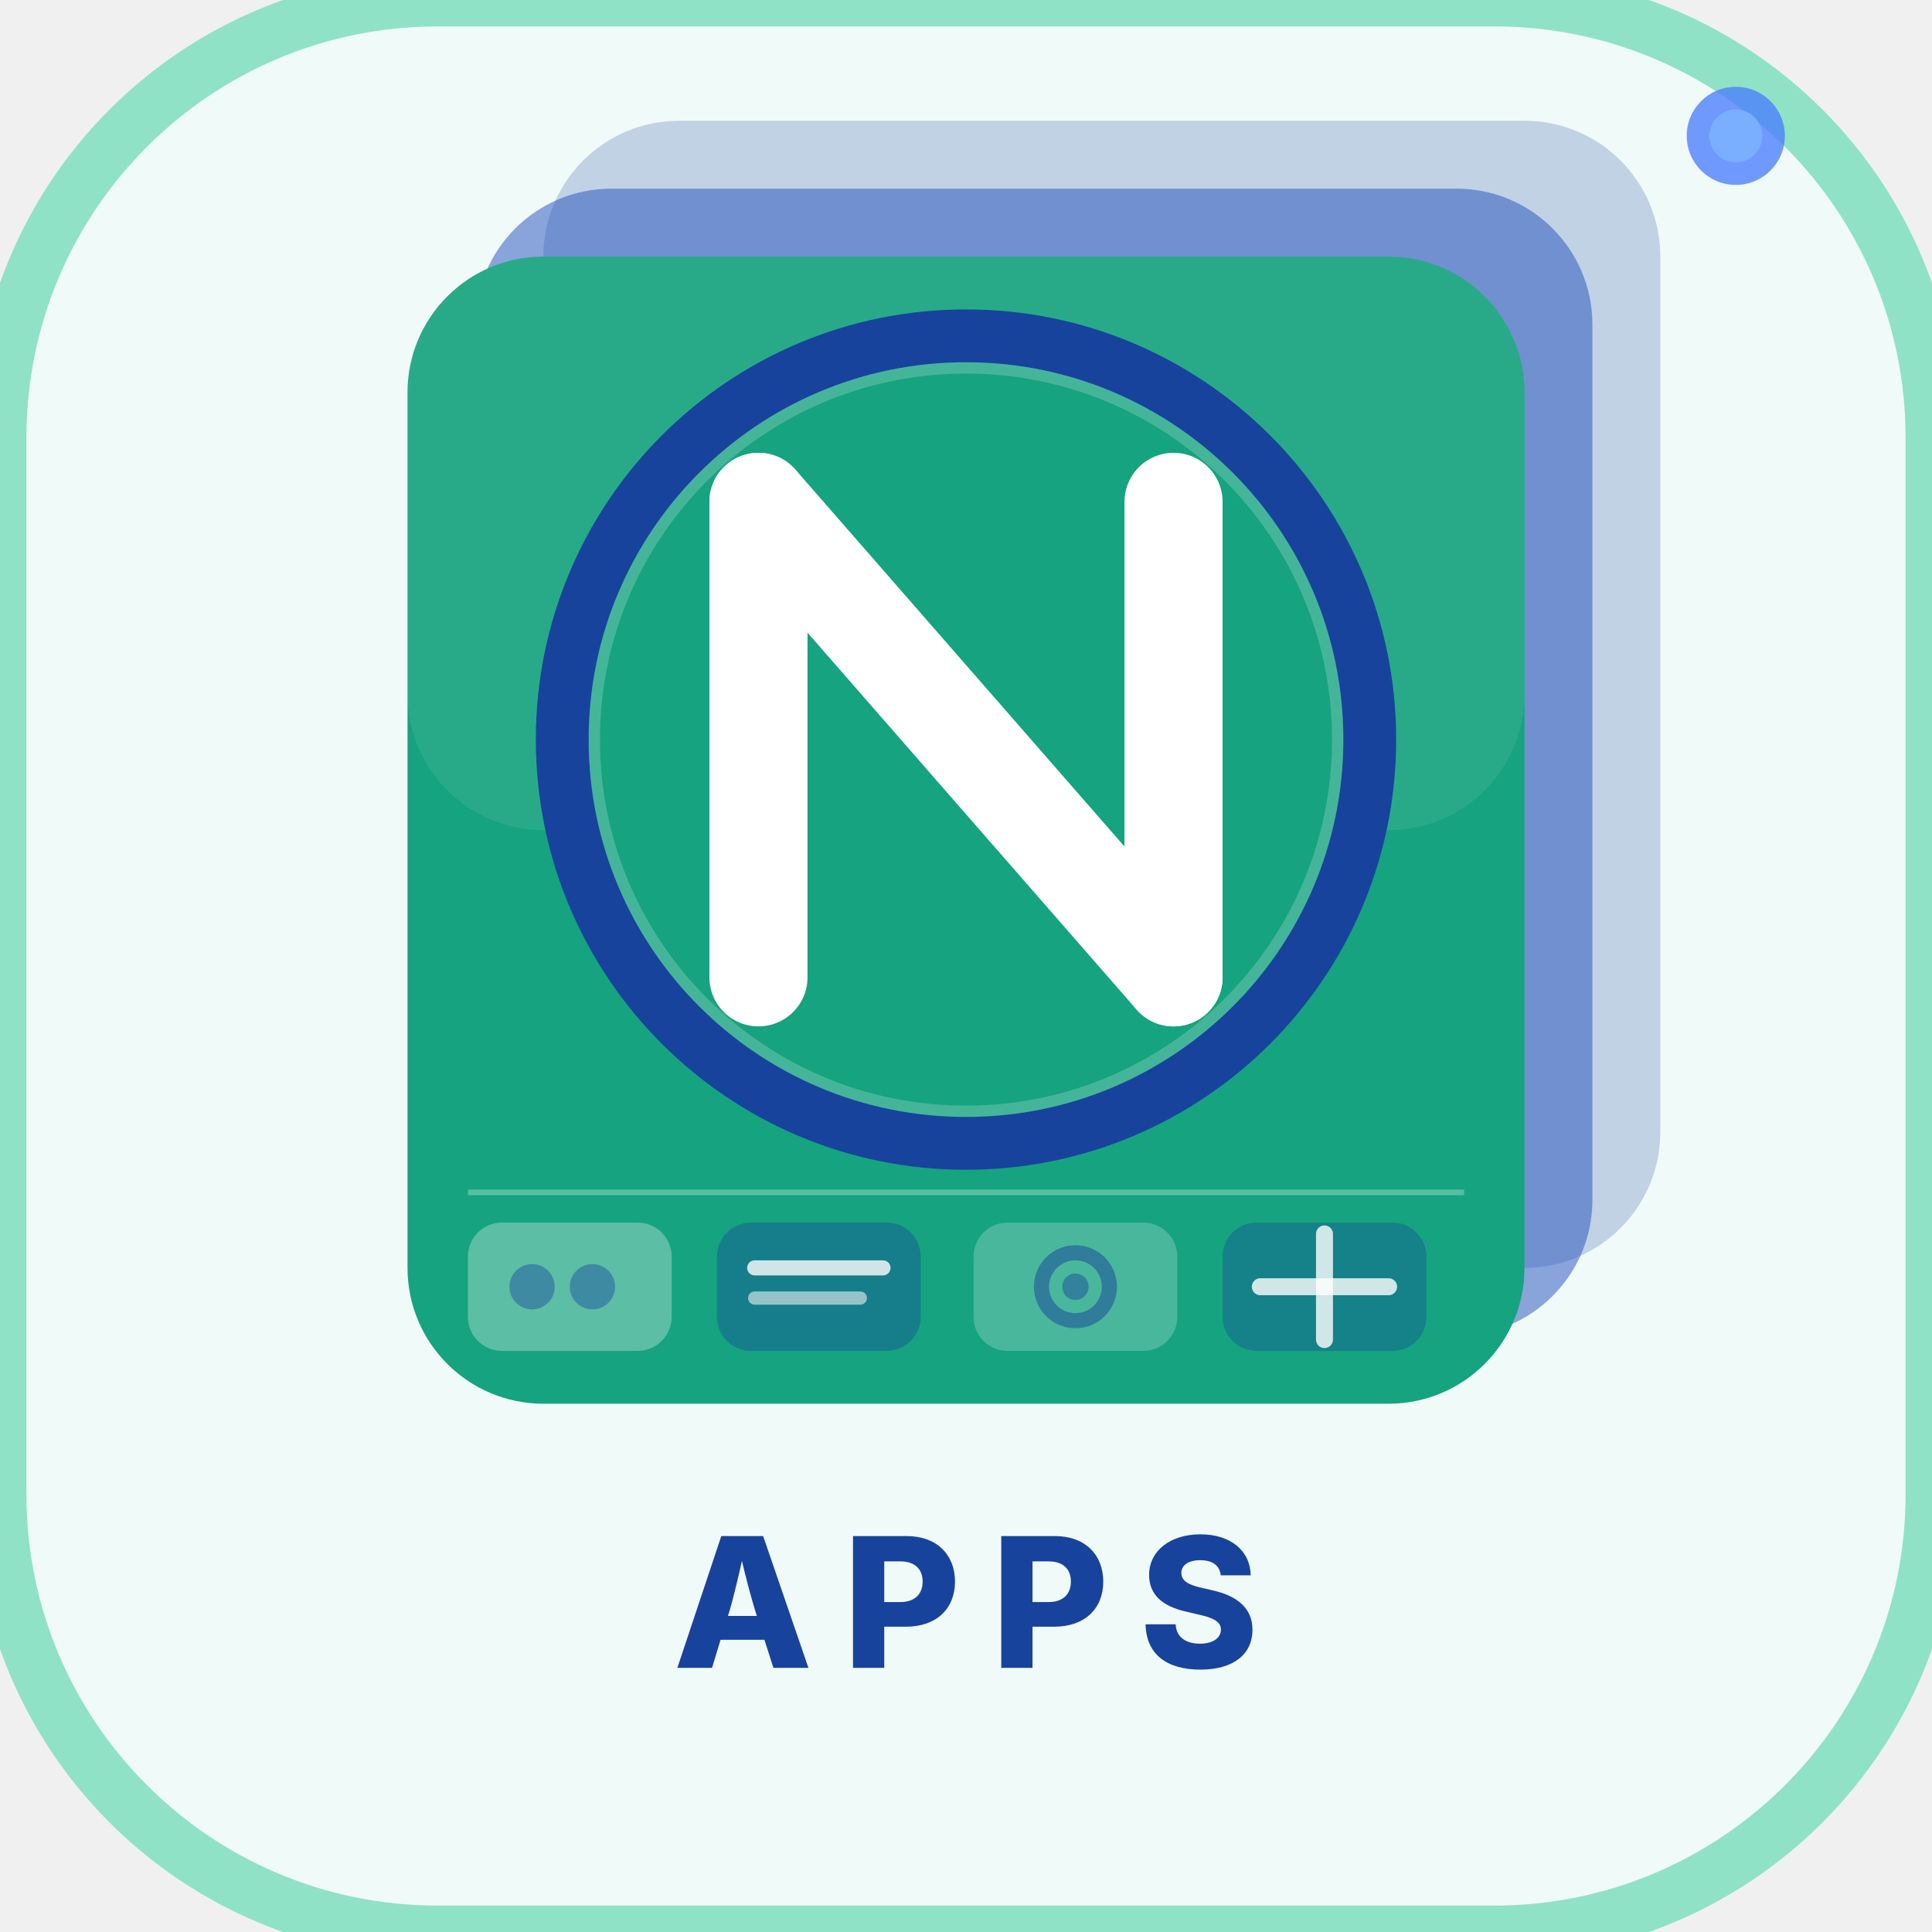
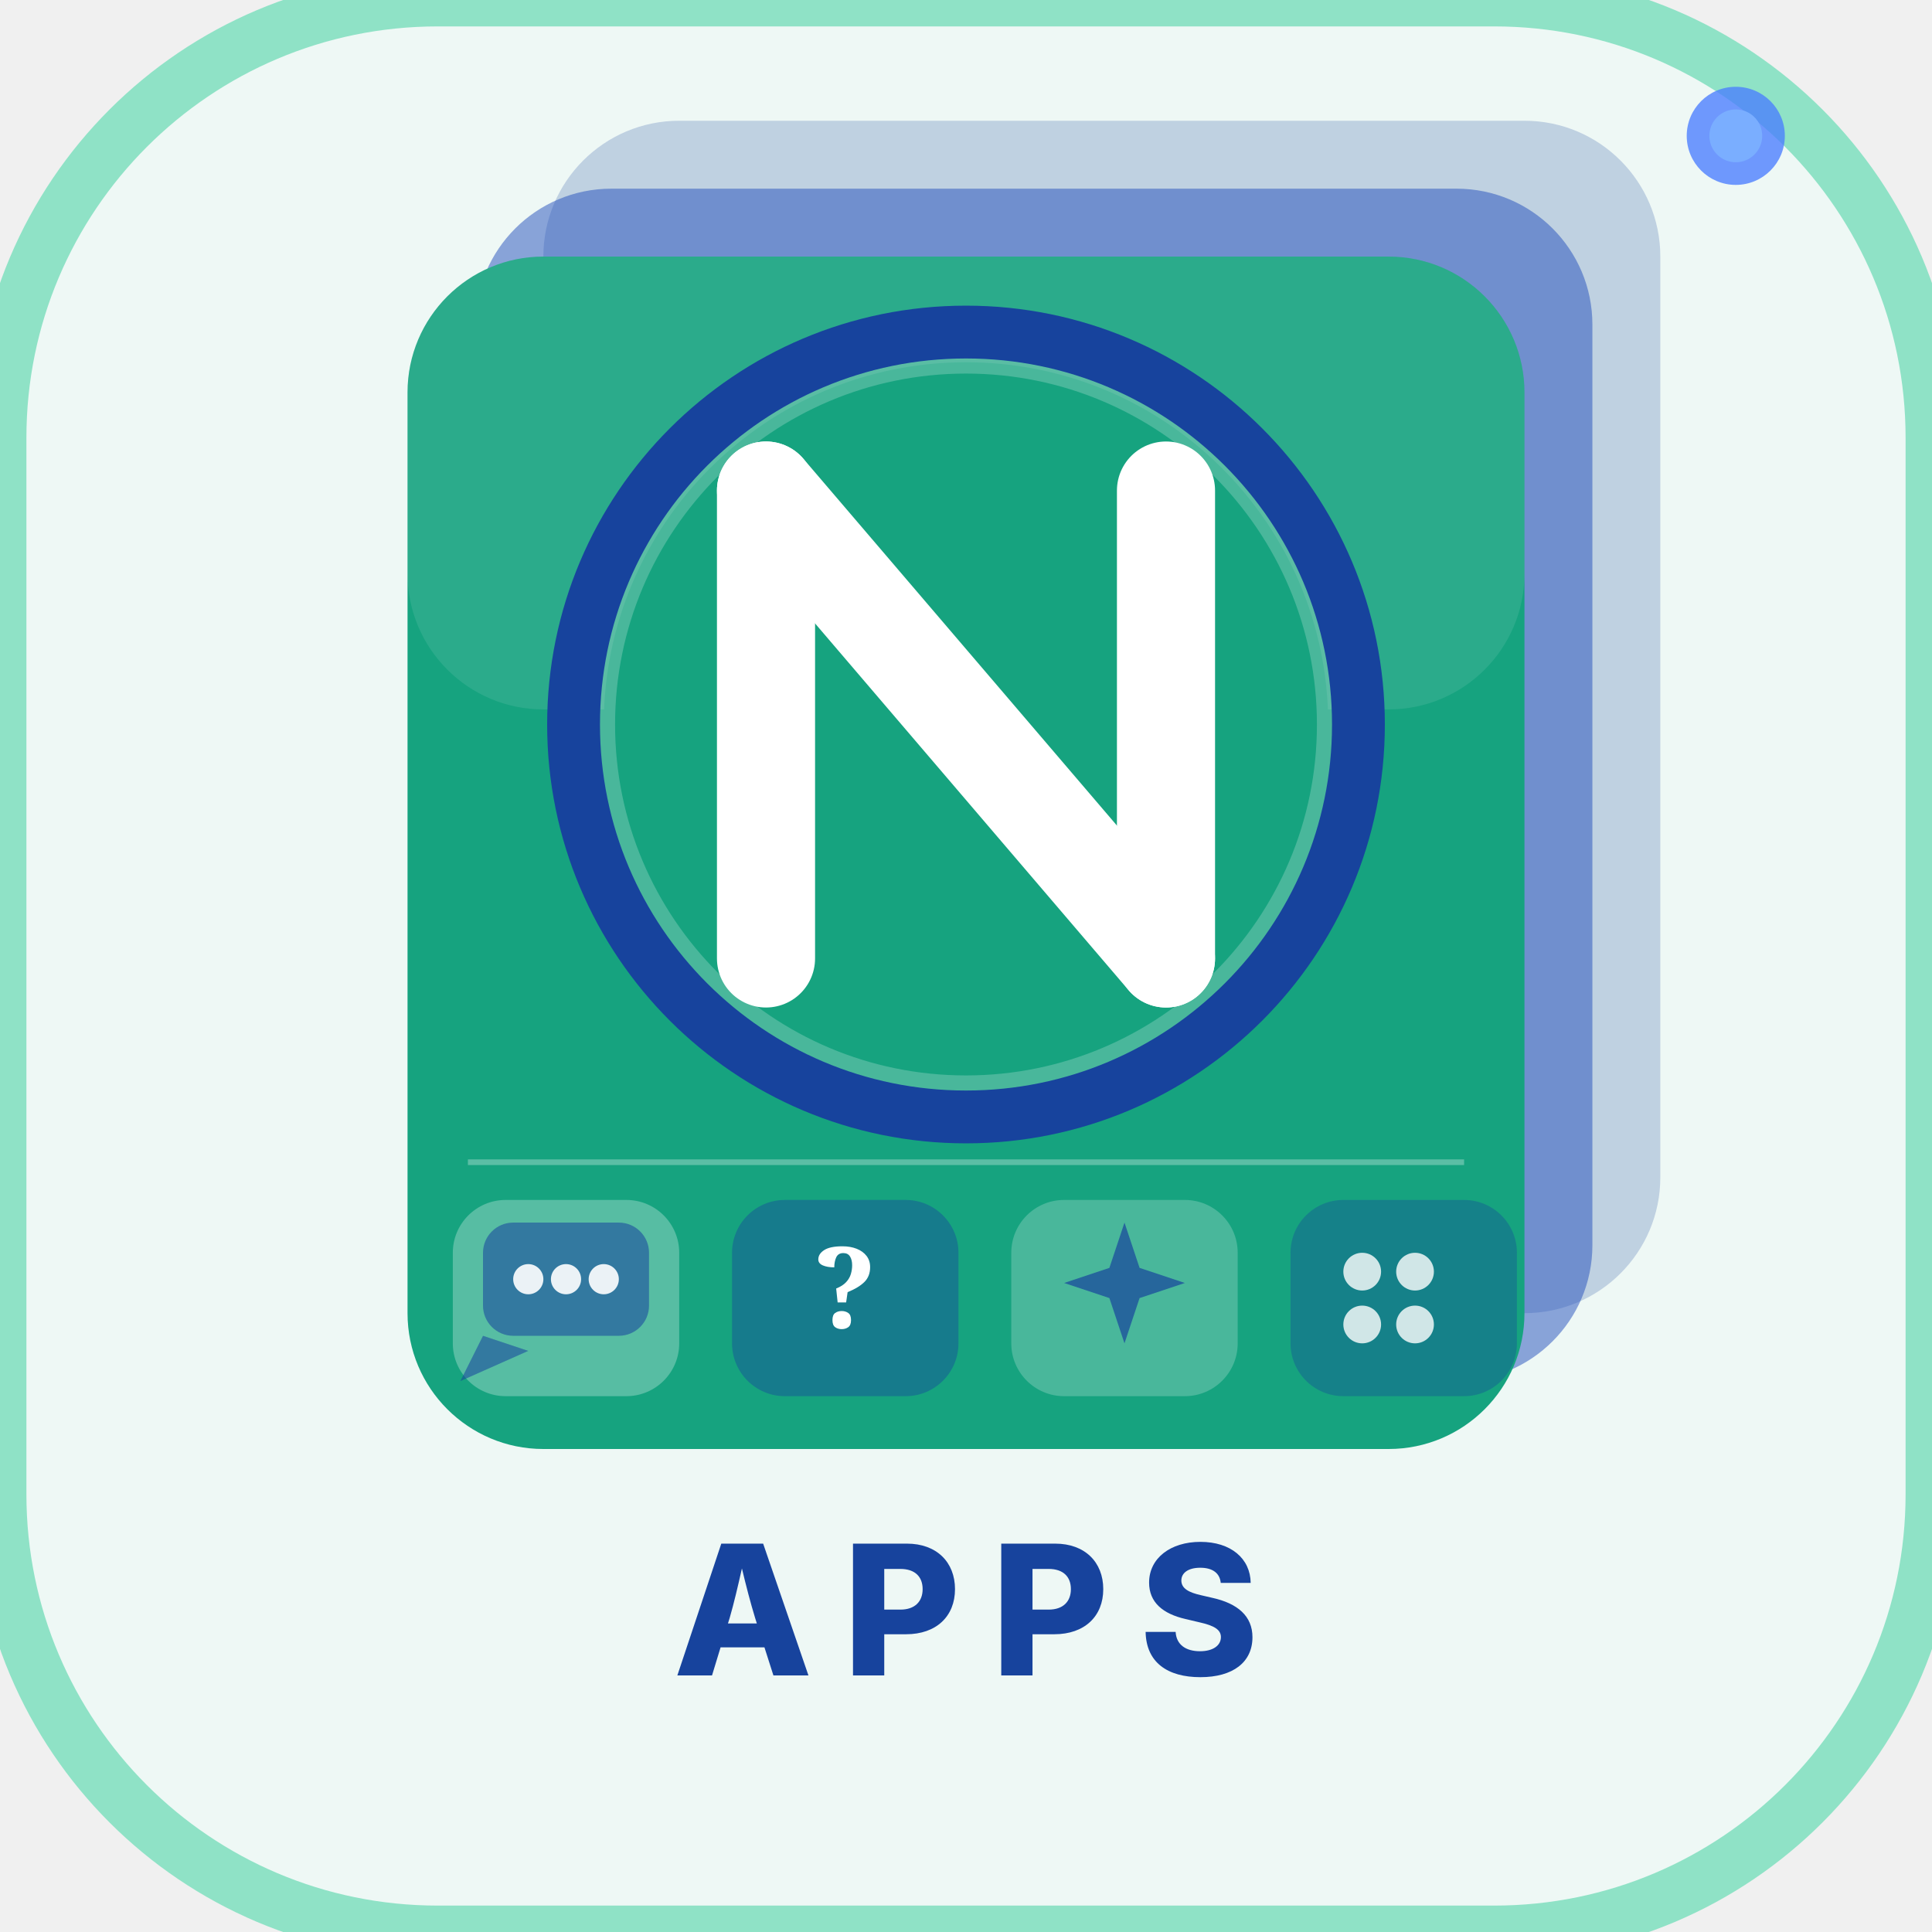
<svg xmlns="http://www.w3.org/2000/svg" width="512" height="512" viewBox="0 0 512 512" fill="none">
-   <rect width="512" height="512" rx="116" fill="#f0faf8" />
+   <rect width="512" height="512" rx="116" fill="#EEF8F5" />
  <rect width="512" height="512" rx="116" stroke="#8fe2c6" stroke-width="14" fill="none" />
-   <rect x="144" y="32" width="296" height="304" rx="36" fill="#17439D" opacity="0.22" />
-   <rect x="126" y="50" width="296" height="304" rx="36" fill="#214DBB" opacity="0.50" />
-   <rect x="108" y="68" width="296" height="304" rx="36" fill="#16A37F" />
-   <rect x="108" y="68" width="296" height="152" rx="36" fill="rgba(255,255,255,0.08)" />
-   <circle cx="256" cy="196" r="100" fill="#16A37F" />
-   <circle cx="256" cy="196" r="100" stroke="rgba(255,255,255,0.20)" stroke-width="6" fill="none" />
-   <circle cx="256" cy="196" r="107" stroke="#17439D" stroke-width="14" fill="none" />
-   <line x1="201" y1="259" x2="201" y2="133" stroke="#FFFFFF" stroke-width="26" stroke-linecap="round" />
-   <line x1="201" y1="133" x2="311" y2="259" stroke="#FFFFFF" stroke-width="26" stroke-linecap="round" />
-   <line x1="311" y1="133" x2="311" y2="259" stroke="#FFFFFF" stroke-width="26" stroke-linecap="round" />
-   <line x1="124" y1="316" x2="388" y2="316" stroke="rgba(255,255,255,0.28)" stroke-width="1.5" />
-   <rect x="124" y="324" width="54" height="34" rx="9" fill="rgba(255,255,255,0.30)" />
-   <circle cx="141" cy="341" r="6" fill="rgba(23,67,157,0.42)" />
-   <circle cx="157" cy="341" r="6" fill="rgba(23,67,157,0.42)" />
-   <rect x="190" y="324" width="54" height="34" rx="9" fill="rgba(23,67,157,0.38)" />
-   <line x1="200" y1="336" x2="234" y2="336" stroke="rgba(255,255,255,0.80)" stroke-width="4" stroke-linecap="round" />
-   <line x1="200" y1="344" x2="228" y2="344" stroke="rgba(255,255,255,0.54)" stroke-width="3.5" stroke-linecap="round" />
-   <rect x="258" y="324" width="54" height="34" rx="9" fill="rgba(255,255,255,0.22)" />
-   <circle cx="285" cy="341" r="9" stroke="rgba(23,67,157,0.50)" stroke-width="4" fill="none" />
-   <circle cx="285" cy="341" r="3.5" fill="rgba(23,67,157,0.45)" />
-   <rect x="324" y="324" width="54" height="34" rx="9" fill="rgba(23,67,157,0.34)" />
-   <line x1="334" y1="341" x2="368" y2="341" stroke="rgba(255,255,255,0.80)" stroke-width="4.5" stroke-linecap="round" />
-   <line x1="351" y1="327" x2="351" y2="355" stroke="rgba(255,255,255,0.80)" stroke-width="4.5" stroke-linecap="round" />
-   <text x="256" y="442" text-anchor="middle" fill="#17439D" font-size="48" font-weight="800" font-family="Inter, Arial, sans-serif" letter-spacing="8">APPS</text>
+   <rect x="144" y="32" width="296" height="316" rx="36" fill="#17439D" opacity="0.22" />
+   <rect x="126" y="50" width="296" height="316" rx="36" fill="#214DBB" opacity="0.50" />
+   <rect x="108" y="68" width="296" height="316" rx="36" fill="#16A37F" />
+   <rect x="108" y="68" width="296" height="120" rx="36" fill="rgba(255,255,255,0.09)" />
+   <circle cx="256" cy="192" r="96" fill="#16A37F" />
+   <circle cx="256" cy="192" r="96" stroke="rgba(255,255,255,0.22)" stroke-width="6" fill="none" />
+   <circle cx="256" cy="192" r="104" stroke="#17439D" stroke-width="14" fill="none" />
+   <line x1="203" y1="254" x2="203" y2="130" stroke="#FFFFFF" stroke-width="26" stroke-linecap="round" />
+   <line x1="203" y1="130" x2="309" y2="254" stroke="#FFFFFF" stroke-width="26" stroke-linecap="round" />
+   <line x1="309" y1="130" x2="309" y2="254" stroke="#FFFFFF" stroke-width="26" stroke-linecap="round" />
+   <line x1="124" y1="308" x2="388" y2="308" stroke="rgba(255,255,255,0.30)" stroke-width="1.5" />
+   <rect x="120" y="318" width="60" height="52" rx="14" fill="rgba(255,255,255,0.28)" />
+   <rect x="128" y="324" width="44" height="30" rx="8" fill="rgba(23,67,157,0.55)" />
+   <path d="M128 354 L122 366 L140 358" fill="rgba(23,67,157,0.55)" />
+   <circle cx="140" cy="339" r="4" fill="white" opacity="0.9" />
+   <circle cx="150" cy="339" r="4" fill="white" opacity="0.9" />
+   <circle cx="160" cy="339" r="4" fill="white" opacity="0.9" />
+   <rect x="194" y="318" width="60" height="52" rx="14" fill="rgba(23,67,157,0.42)" />
+   <text x="224" y="352" text-anchor="middle" fill="white" font-size="30" font-weight="800" font-family="Georgia, serif">?</text>
+   <rect x="268" y="318" width="60" height="52" rx="14" fill="rgba(255,255,255,0.22)" />
+   <path d="M298 324 L302 336 L314 340 L302 344 L298 356 L294 344 L282 340 L294 336 Z" fill="rgba(23,67,157,0.70)" />
+   <rect x="342" y="318" width="60" height="52" rx="14" fill="rgba(23,67,157,0.34)" />
+   <circle cx="361" cy="337" r="5" fill="rgba(255,255,255,0.80)" />
+   <circle cx="375" cy="337" r="5" fill="rgba(255,255,255,0.80)" />
+   <circle cx="361" cy="351" r="5" fill="rgba(255,255,255,0.80)" />
+   <circle cx="375" cy="351" r="5" fill="rgba(255,255,255,0.80)" />
+   <text x="256" y="444" text-anchor="middle" fill="#17439D" font-size="48" font-weight="800" font-family="Inter, Arial, sans-serif" letter-spacing="8">APPS</text>
  <circle cx="460" cy="36" r="13" fill="#4a7dff" opacity="0.78" />
  <circle cx="460" cy="36" r="7" fill="#7aaeff" />
</svg>
